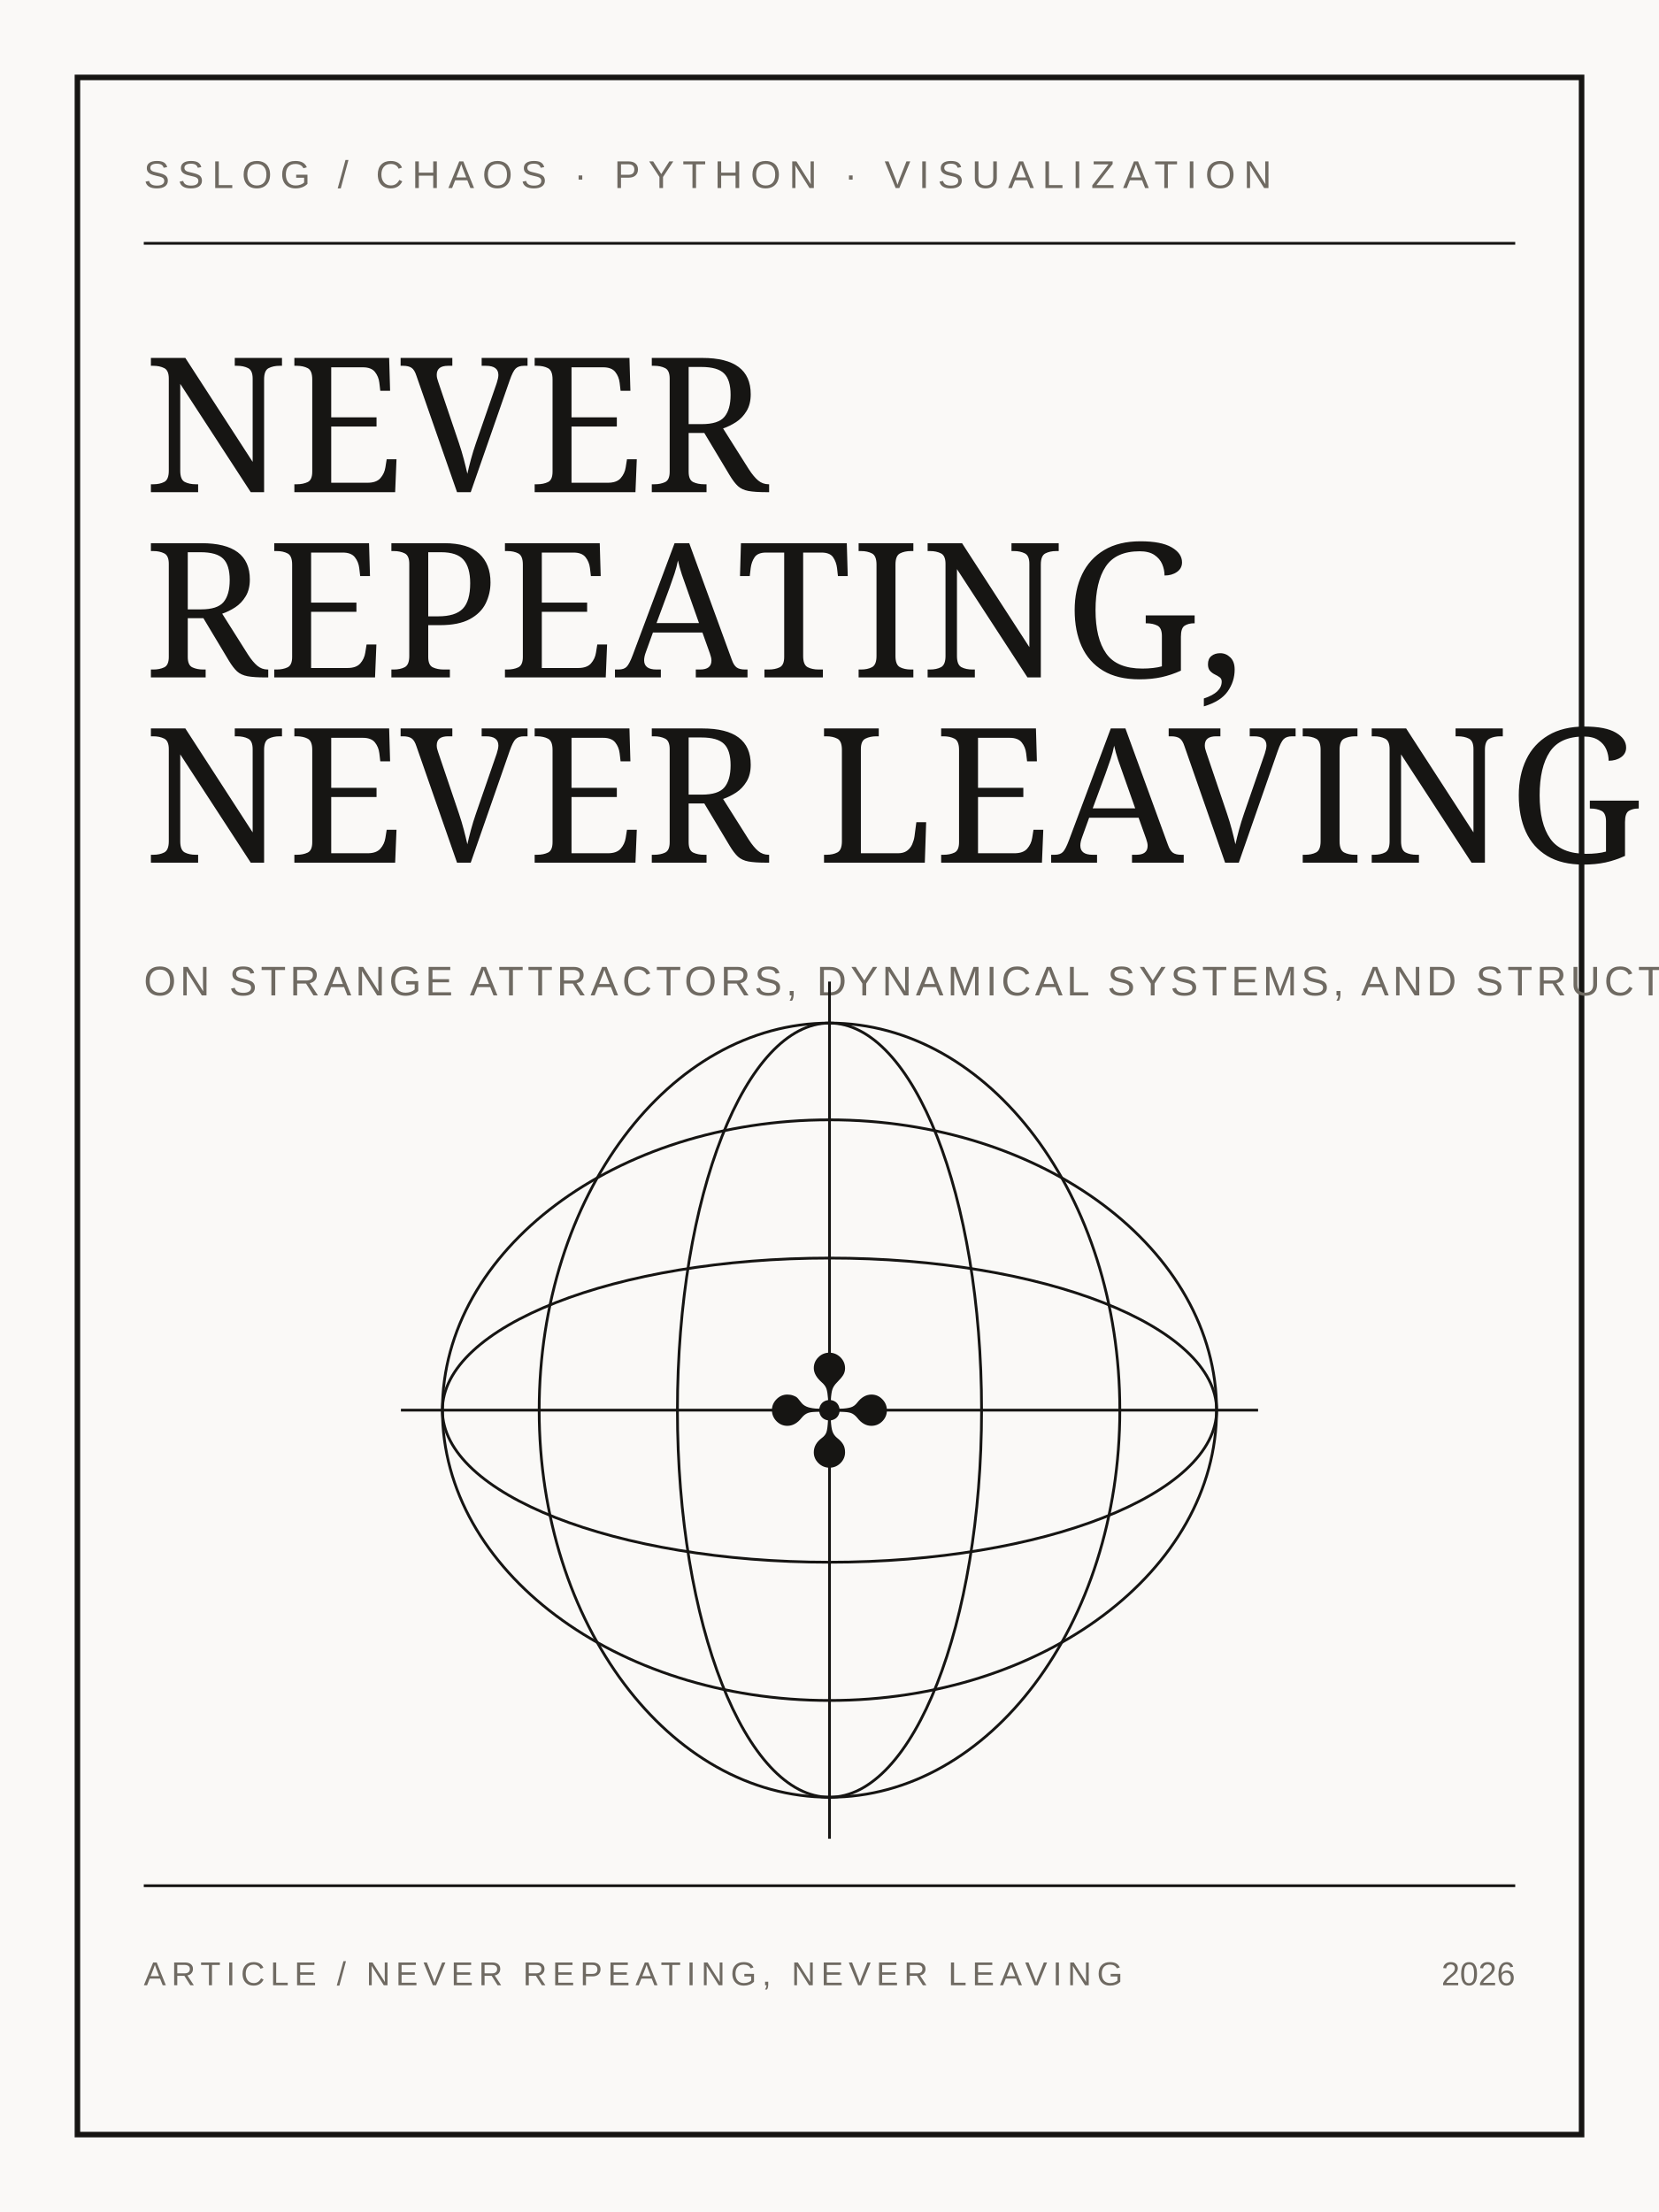
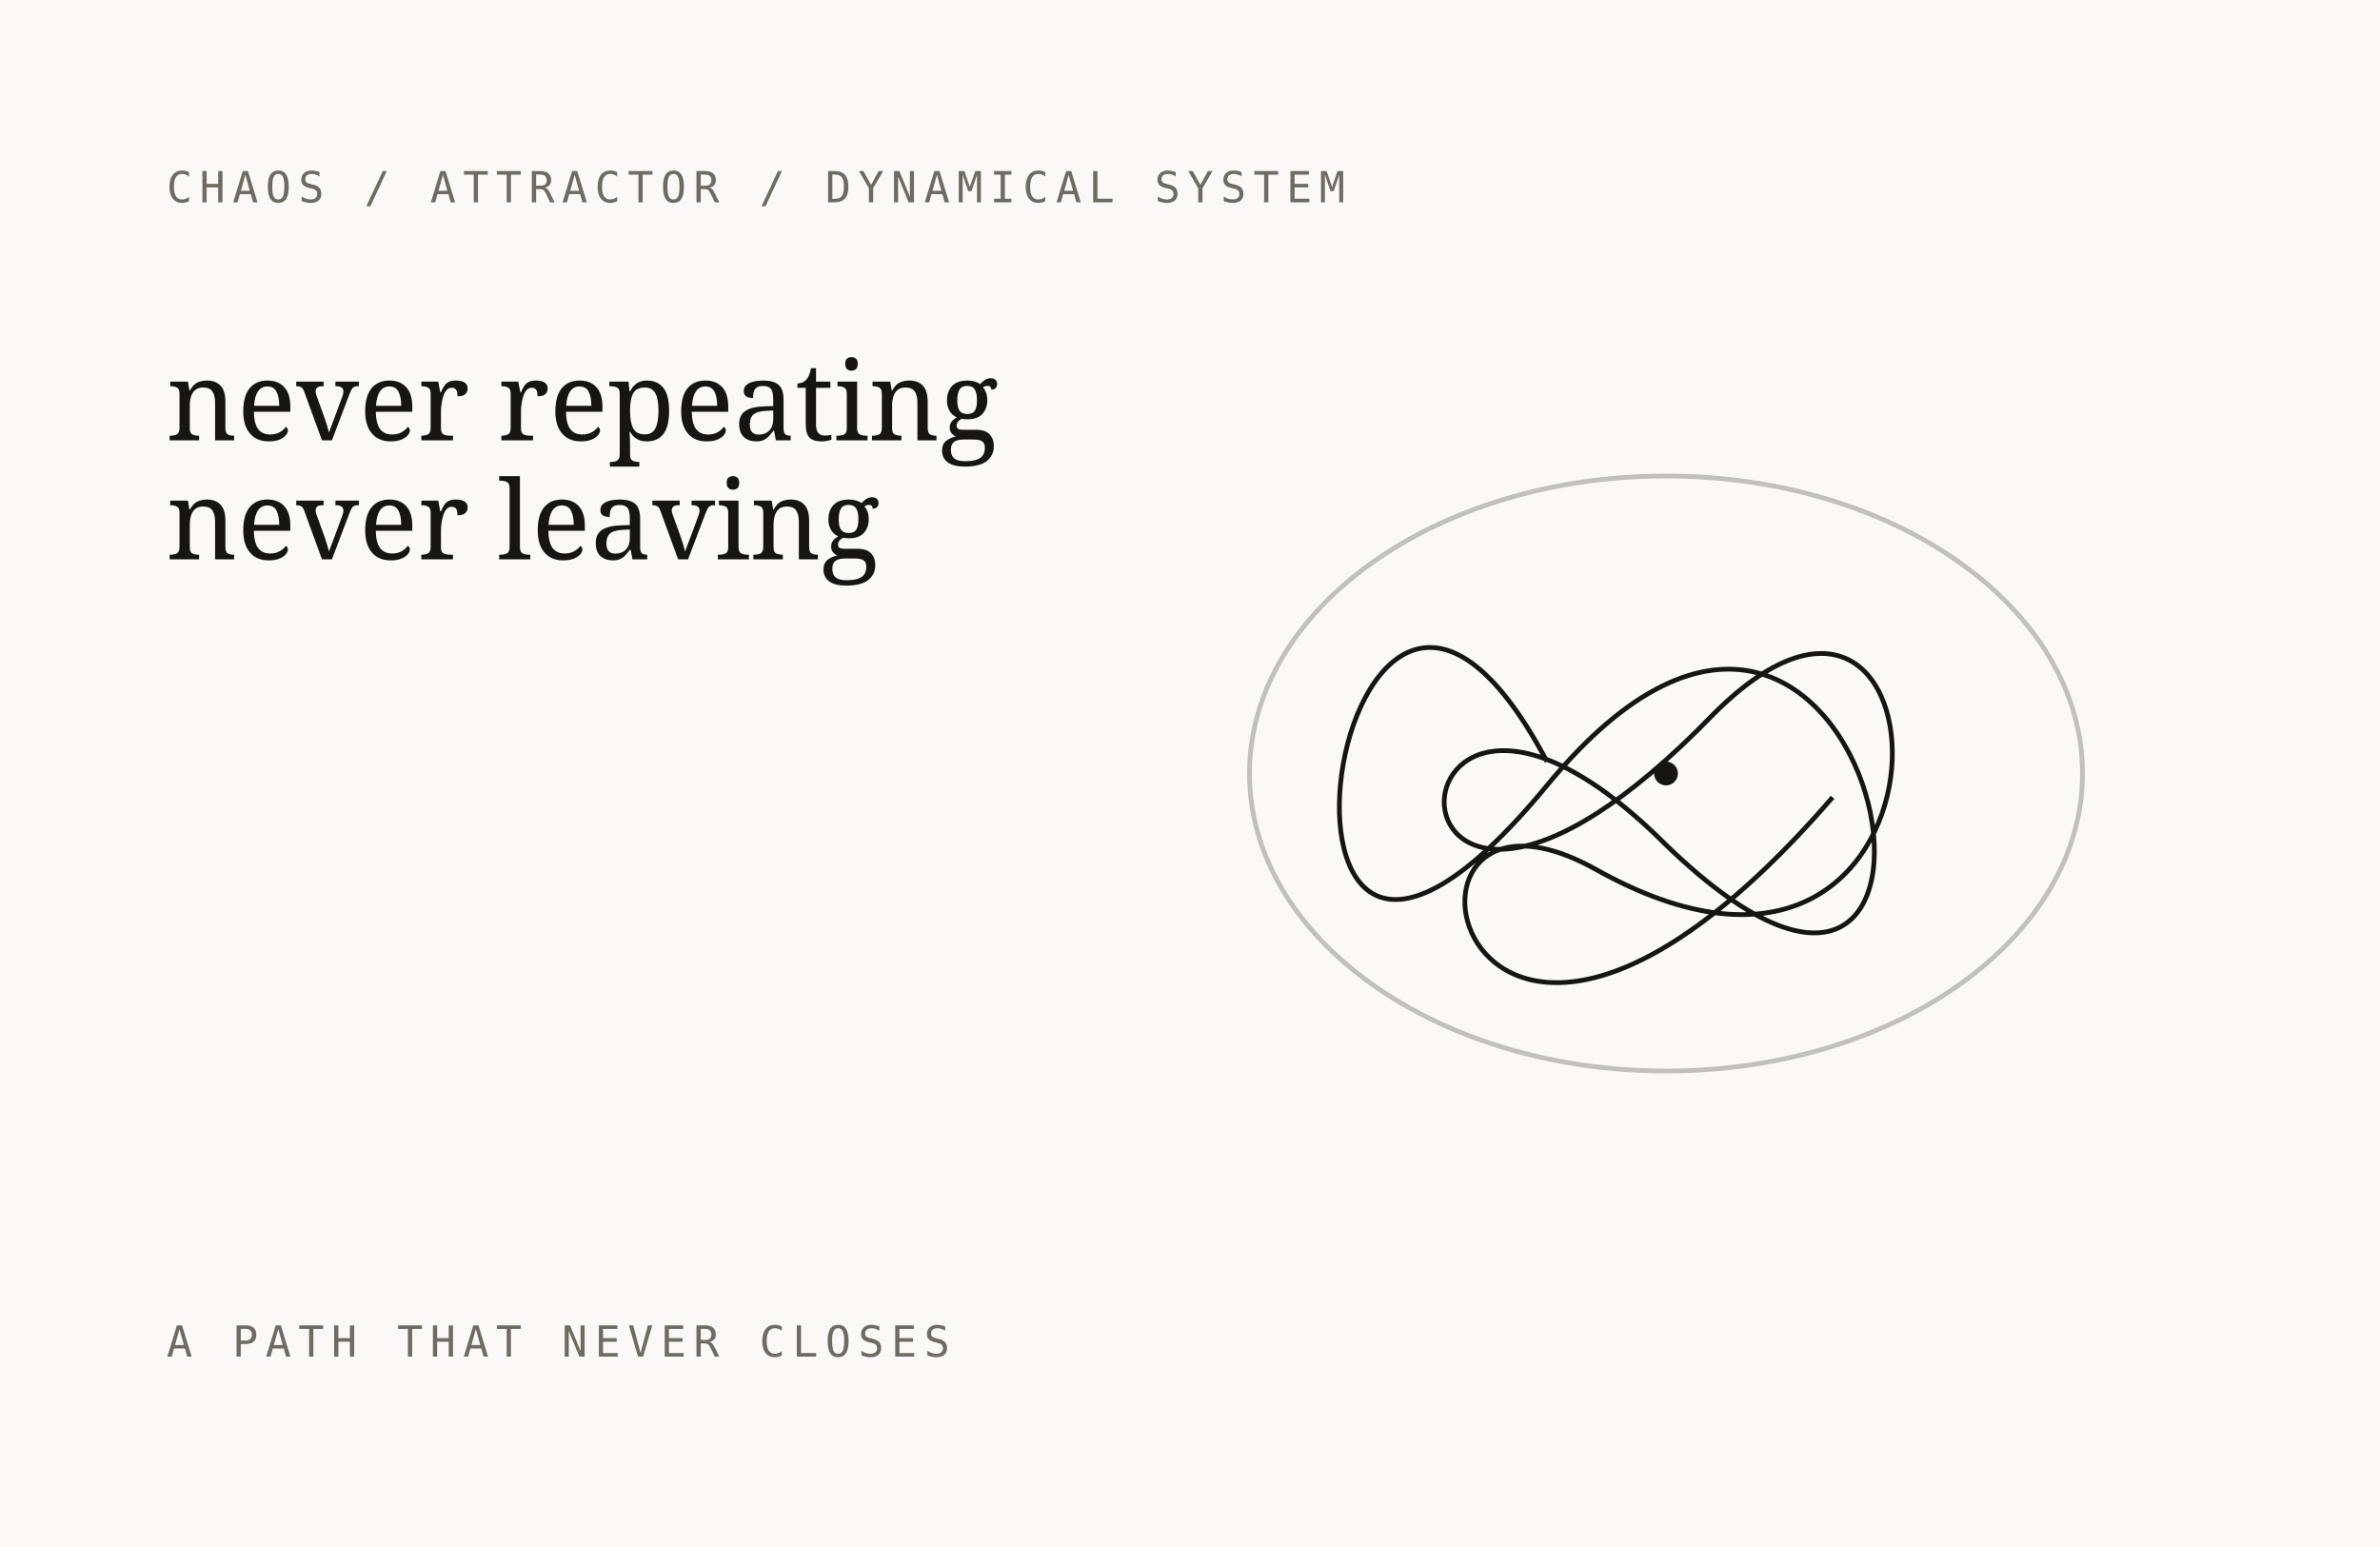
- <svg xmlns="http://www.w3.org/2000/svg" viewBox="0 0 600 800">
-   <rect width="600" height="800" fill="#faf9f7" />
-   <rect x="28" y="28" width="544" height="744" fill="none" stroke="#161513" stroke-width="2" />
-   <text x="52" y="68" font-family="Arial,sans-serif" font-size="14" letter-spacing="3" fill="#6f6a62">SSLOG / CHAOS · PYTHON · VISUALIZATION</text>
-   <line x1="52" y1="88" x2="548" y2="88" stroke="#161513" />
-   <text x="52" y="178" font-family="Georgia,serif" font-size="68" fill="#161513">NEVER</text>
-   <text x="52" y="245" font-family="Georgia,serif" font-size="68" fill="#161513">REPEATING,</text>
-   <text x="52" y="312" font-family="Georgia,serif" font-size="68" fill="#161513">NEVER LEAVING</text>
-   <text x="52" y="360" font-family="Arial,sans-serif" font-size="15" letter-spacing="1.4" fill="#6f6a62">ON STRANGE ATTRACTORS, DYNAMICAL SYSTEMS, AND STRUCTURES THAT NEVER SETTLE.</text>
-   <g transform="translate(300 510)" fill="none" stroke="#161513">
-     <ellipse rx="140" ry="105" />
-     <ellipse rx="105" ry="140" />
-     <ellipse rx="140" ry="55" />
-     <ellipse rx="55" ry="140" />
-     <path d="M-155 0H155M0-155V155" />
-     <text x="0" y="20" text-anchor="middle" font-family="Georgia,serif" font-size="58" fill="#161513" stroke="none">✣</text>
+ <svg xmlns="http://www.w3.org/2000/svg" viewBox="0 0 1000 650">
+   <rect width="1000" height="650" fill="#faf9f7" />
+   <g fill="none" stroke="#161513" stroke-width="2">
+     <path d="M650 320 C560 150 510 500 650 330 C790 160 850 500 700 355 C575 230 570 455 720 300 C825 195 830 455 670 365 C570 310 610 520 770 335" />
+     <ellipse cx="700" cy="325" rx="175" ry="125" opacity=".25" />
+     <circle cx="700" cy="325" r="5" fill="#161513" stroke="none" />
  </g>
-   <line x1="52" y1="682" x2="548" y2="682" stroke="#161513" />
-   <text x="52" y="718" font-family="Arial,sans-serif" font-size="12" letter-spacing="2" fill="#6f6a62">ARTICLE / NEVER REPEATING, NEVER LEAVING</text>
-   <text x="548" y="718" text-anchor="end" font-family="Arial,sans-serif" font-size="12" fill="#6f6a62">2026</text>
+   <g fill="#6f6a62" font-family="monospace" font-size="18" letter-spacing="3">
+     <text x="70" y="85">CHAOS / ATTRACTOR / DYNAMICAL SYSTEM</text>
+     <text x="70" y="570">A PATH THAT NEVER CLOSES</text>
+   </g>
+   <g fill="#161513" font-family="Georgia,serif">
+     <text x="70" y="185" font-size="46">never repeating</text>
+     <text x="70" y="235" font-size="46">never leaving</text>
+   </g>
</svg>
